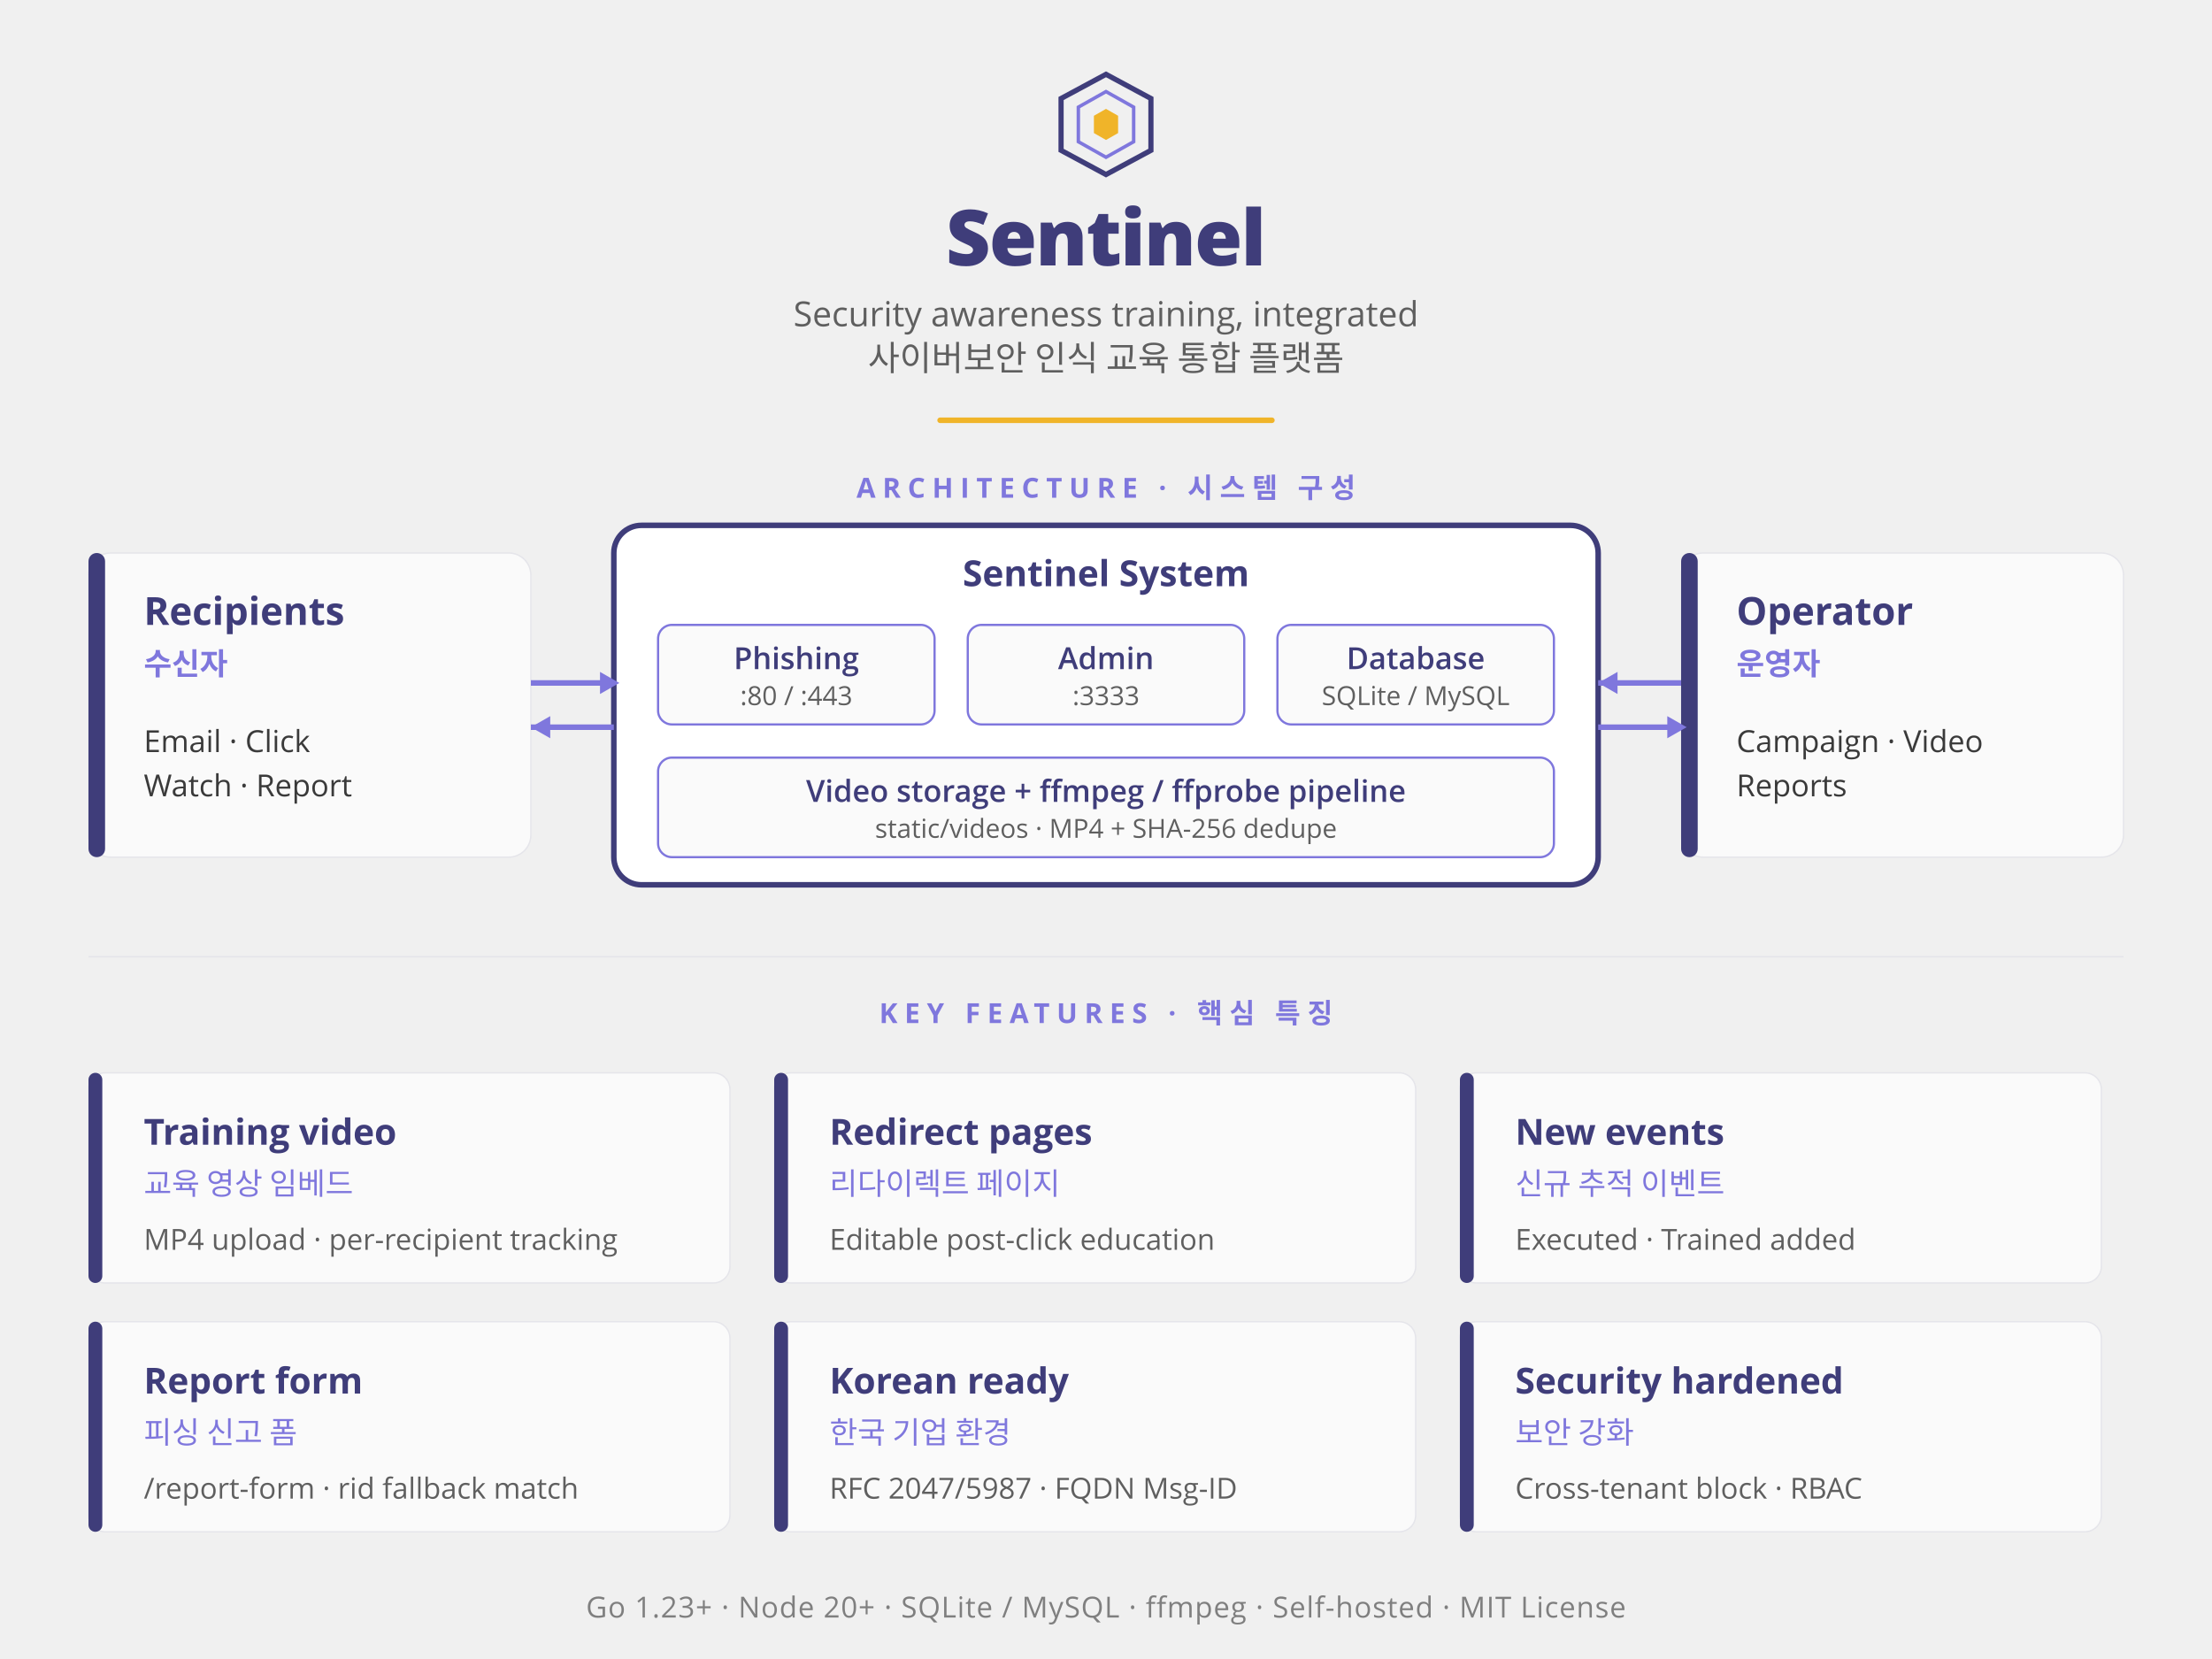
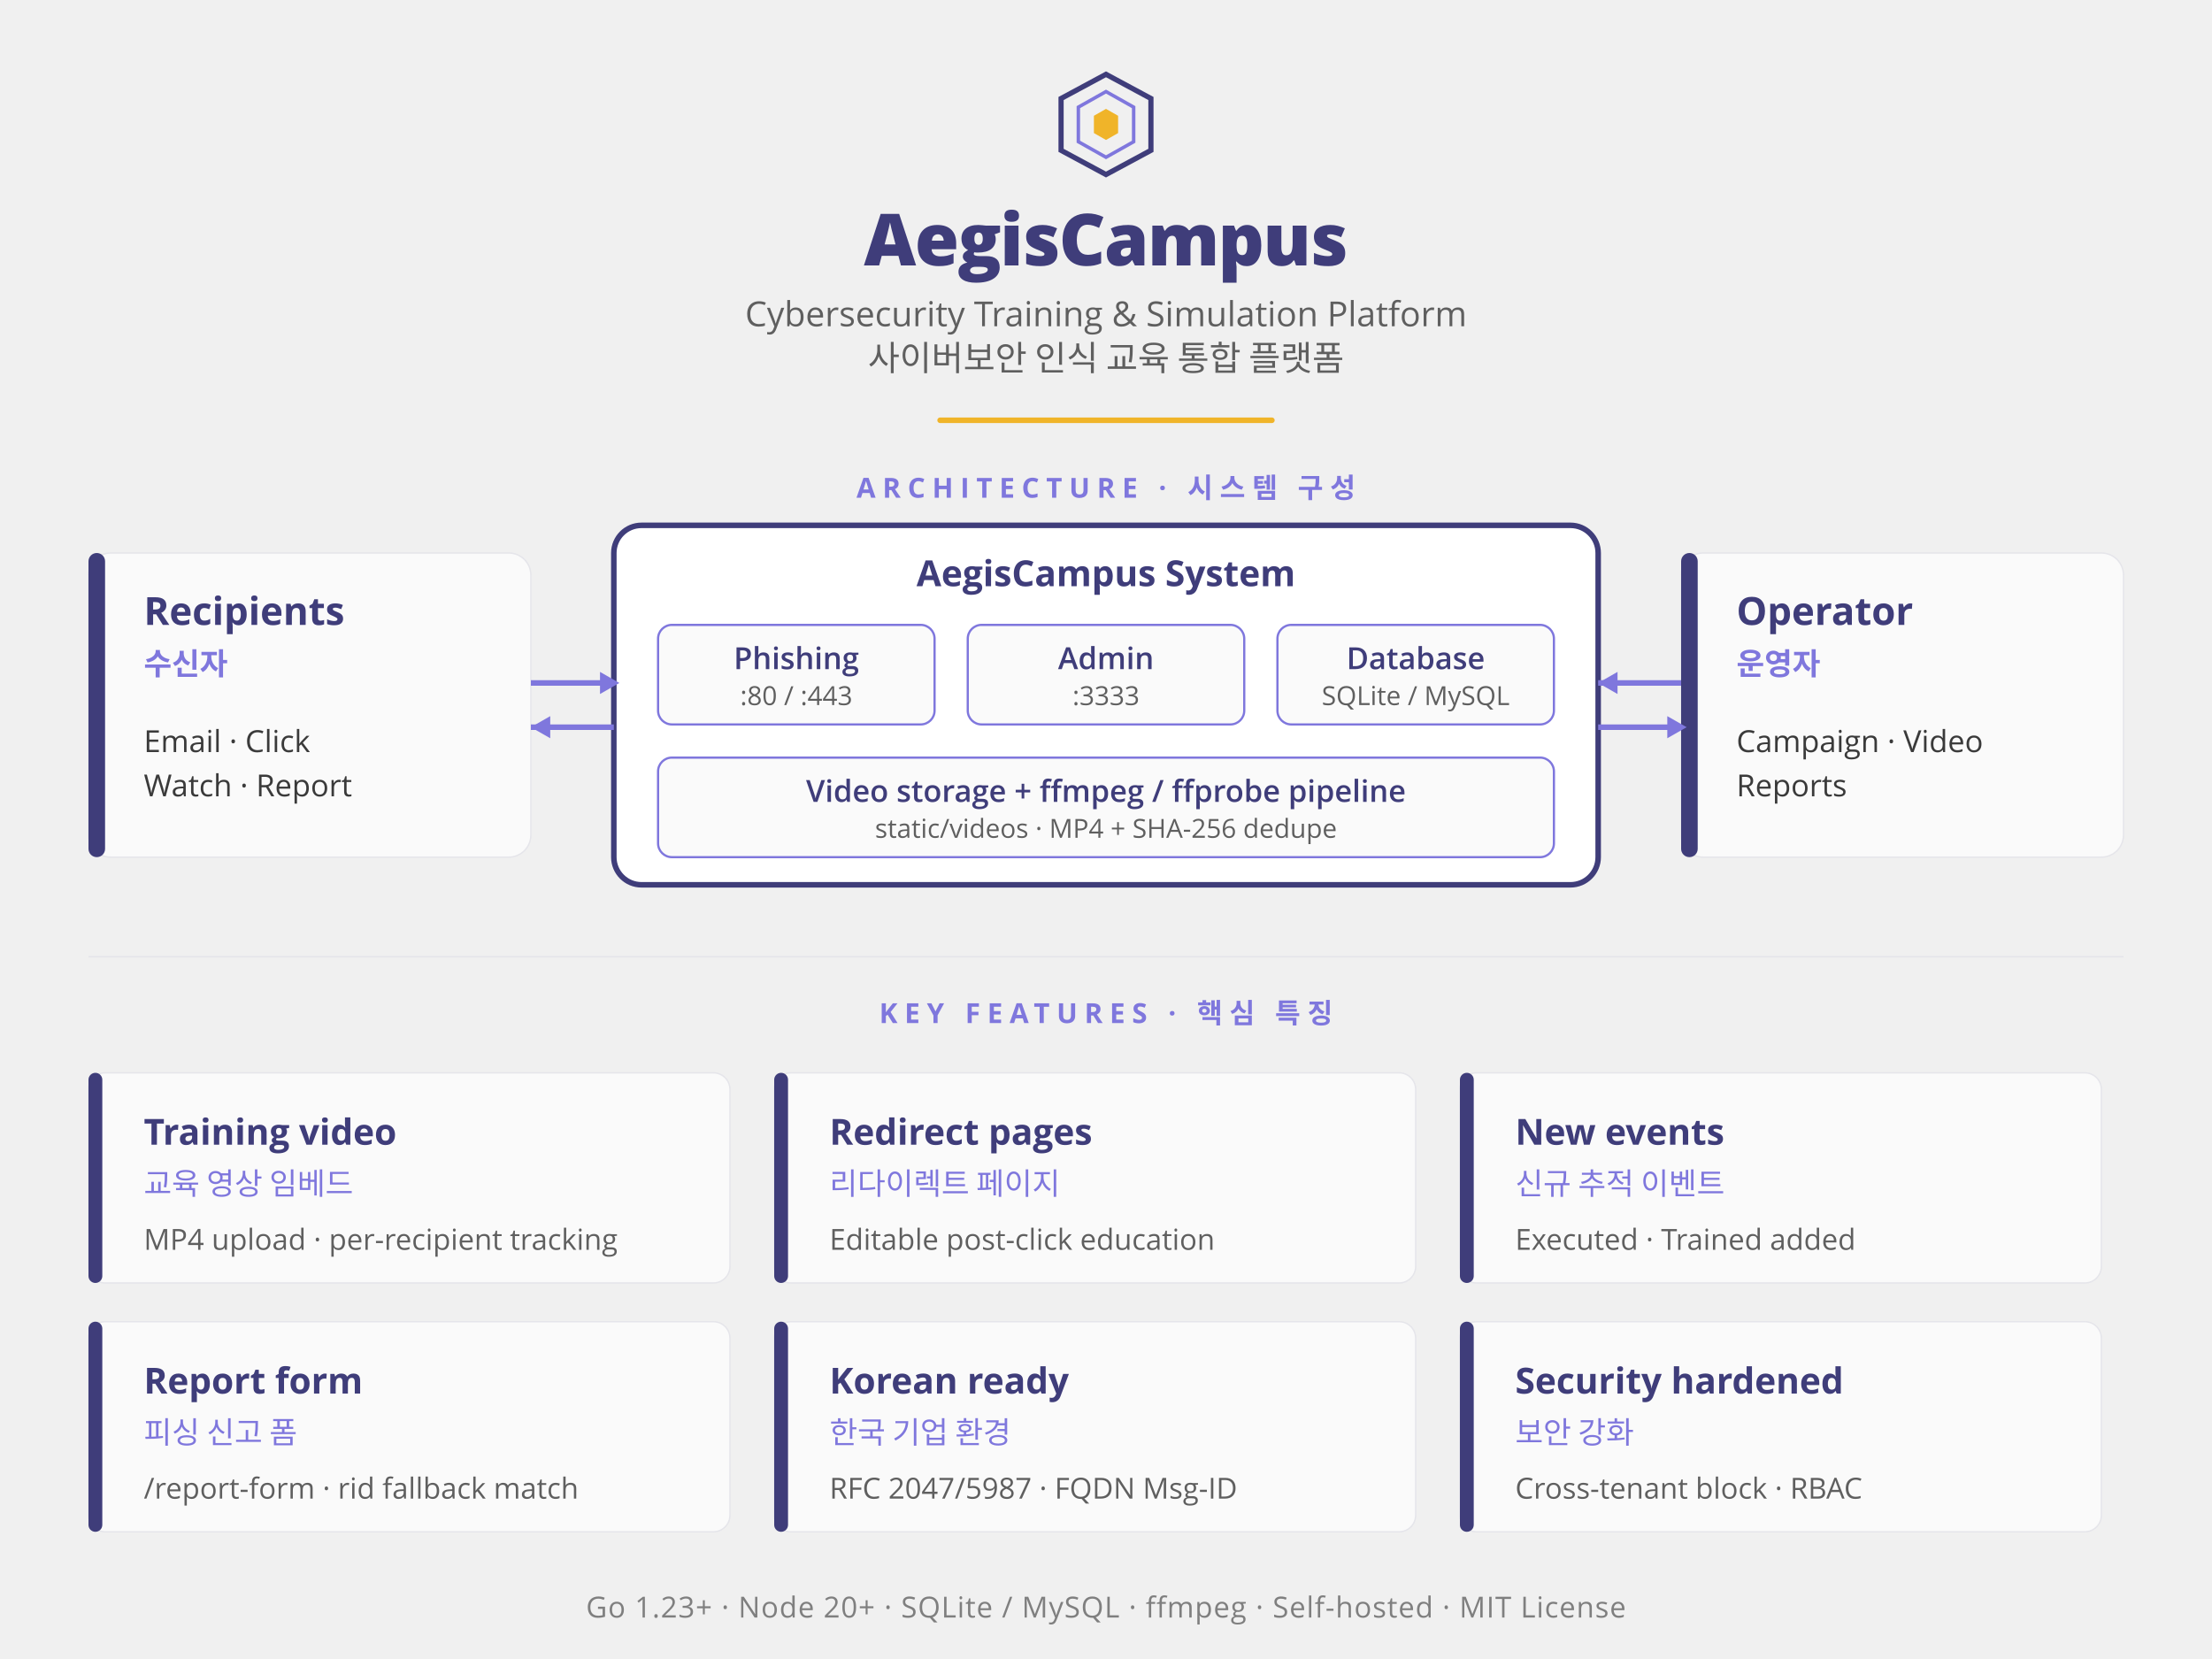
- <svg xmlns="http://www.w3.org/2000/svg" viewBox="0 0 800 600" role="img" aria-label="Sentinel system infographic">
+ <svg xmlns="http://www.w3.org/2000/svg" viewBox="0 0 800 600" role="img" aria-label="AegisCampus system overview">
  <svg x="375" y="20" width="50" height="50" viewBox="0 0 80 80">
    <polygon points="40,11 66,25 66,55 40,69 14,55 14,25" fill="none" stroke="#3F3D7A" stroke-width="3" />
    <polygon points="40,21 56,30 56,50 40,59 24,50 24,30" fill="none" stroke="#7F77DD" stroke-width="2" />
    <polygon points="40,31 47,35 47,45 40,49 33,45 33,35" fill="#F0B429" />
  </svg>
-   <text x="400" y="96" text-anchor="middle" font-family="'Open Sans', system-ui, sans-serif" font-size="28" font-weight="800" fill="#3F3D7A" letter-spacing="-0.5">Sentinel</text>
-   <text x="400" y="118" text-anchor="middle" font-family="'Open Sans', system-ui, sans-serif" font-size="12.5" fill="#5F5F5F">Security awareness training, integrated</text>
+   <text x="400" y="96" text-anchor="middle" font-family="'Open Sans', system-ui, sans-serif" font-size="26" font-weight="800" fill="#3F3D7A" letter-spacing="-0.5">AegisCampus</text>
+   <text x="400" y="118" text-anchor="middle" font-family="'Open Sans', system-ui, sans-serif" font-size="12.5" fill="#5F5F5F">Cybersecurity Training &amp; Simulation Platform</text>
  <text x="400" y="134" text-anchor="middle" font-family="'Open Sans', system-ui, sans-serif" font-size="12.5" fill="#5F5F5F">사이버보안 인식 교육 통합 플랫폼</text>
  <line x1="340" y1="152" x2="460" y2="152" stroke="#F0B429" stroke-width="2" stroke-linecap="round" />
  <text x="400" y="180" text-anchor="middle" font-family="'Open Sans', system-ui, sans-serif" font-size="10" font-weight="700" fill="#7F77DD" letter-spacing="2.5">ARCHITECTURE · 시스템 구성</text>
  <rect x="32" y="200" width="160" height="110" fill="#FAFAFA" stroke="#E5E5EA" stroke-width="0.5" rx="8" />
  <rect x="32" y="200" width="6" height="110" fill="#3F3D7A" rx="3" />
  <text x="52" y="226" font-family="'Open Sans', system-ui, sans-serif" font-size="14" font-weight="700" fill="#3F3D7A">Recipients</text>
  <text x="52" y="244" font-family="'Open Sans', system-ui, sans-serif" font-size="11" font-weight="600" fill="#7F77DD">수신자</text>
  <text x="52" y="272" font-family="'Open Sans', system-ui, sans-serif" font-size="11" fill="#3a3a3a">Email · Click</text>
  <text x="52" y="288" font-family="'Open Sans', system-ui, sans-serif" font-size="11" fill="#3a3a3a">Watch · Report</text>
  <rect x="222" y="190" width="356" height="130" fill="#FFFFFF" stroke="#3F3D7A" stroke-width="2" rx="10" />
-   <text x="400" y="212" text-anchor="middle" font-family="'Open Sans', system-ui, sans-serif" font-size="13" font-weight="700" fill="#3F3D7A">Sentinel System</text>
+   <text x="400" y="212" text-anchor="middle" font-family="'Open Sans', system-ui, sans-serif" font-size="13" font-weight="700" fill="#3F3D7A">AegisCampus System</text>
  <g transform="translate(238, 226)">
    <rect width="100" height="36" fill="#FAFAFA" stroke="#7F77DD" stroke-width="0.8" rx="5" />
    <text x="50" y="16" text-anchor="middle" font-family="'Open Sans', system-ui, sans-serif" font-size="11" font-weight="600" fill="#3F3D7A">Phishing</text>
    <text x="50" y="29" text-anchor="middle" font-family="'Open Sans', system-ui, sans-serif" font-size="9.5" fill="#5F5F5F">:80 / :443</text>
  </g>
  <g transform="translate(350, 226)">
    <rect width="100" height="36" fill="#FAFAFA" stroke="#7F77DD" stroke-width="0.8" rx="5" />
    <text x="50" y="16" text-anchor="middle" font-family="'Open Sans', system-ui, sans-serif" font-size="11" font-weight="600" fill="#3F3D7A">Admin</text>
    <text x="50" y="29" text-anchor="middle" font-family="'Open Sans', system-ui, sans-serif" font-size="9.5" fill="#5F5F5F">:3333</text>
  </g>
  <g transform="translate(462, 226)">
    <rect width="100" height="36" fill="#FAFAFA" stroke="#7F77DD" stroke-width="0.8" rx="5" />
    <text x="50" y="16" text-anchor="middle" font-family="'Open Sans', system-ui, sans-serif" font-size="11" font-weight="600" fill="#3F3D7A">Database</text>
    <text x="50" y="29" text-anchor="middle" font-family="'Open Sans', system-ui, sans-serif" font-size="9.5" fill="#5F5F5F">SQLite / MySQL</text>
  </g>
  <g transform="translate(238, 274)">
    <rect width="324" height="36" fill="#FAFAFA" stroke="#7F77DD" stroke-width="0.8" rx="5" />
    <text x="162" y="16" text-anchor="middle" font-family="'Open Sans', system-ui, sans-serif" font-size="11" font-weight="600" fill="#3F3D7A">Video storage + ffmpeg / ffprobe pipeline</text>
    <text x="162" y="29" text-anchor="middle" font-family="'Open Sans', system-ui, sans-serif" font-size="9.5" fill="#5F5F5F">static/videos · MP4 + SHA-256 dedupe</text>
  </g>
  <rect x="608" y="200" width="160" height="110" fill="#FAFAFA" stroke="#E5E5EA" stroke-width="0.5" rx="8" />
  <rect x="608" y="200" width="6" height="110" fill="#3F3D7A" rx="3" />
  <text x="628" y="226" font-family="'Open Sans', system-ui, sans-serif" font-size="14" font-weight="700" fill="#3F3D7A">Operator</text>
  <text x="628" y="244" font-family="'Open Sans', system-ui, sans-serif" font-size="11" font-weight="600" fill="#7F77DD">운영자</text>
  <text x="628" y="272" font-family="'Open Sans', system-ui, sans-serif" font-size="11" fill="#3a3a3a">Campaign · Video</text>
  <text x="628" y="288" font-family="'Open Sans', system-ui, sans-serif" font-size="11" fill="#3a3a3a">Reports</text>
  <line x1="192" y1="247" x2="222" y2="247" stroke="#7F77DD" stroke-width="2" />
  <polygon points="224,247 217,243 217,251" fill="#7F77DD" />
  <line x1="192" y1="263" x2="222" y2="263" stroke="#7F77DD" stroke-width="2" />
  <polygon points="192,263 199,259 199,267" fill="#7F77DD" />
  <line x1="578" y1="247" x2="608" y2="247" stroke="#7F77DD" stroke-width="2" />
  <polygon points="578,247 585,243 585,251" fill="#7F77DD" />
  <line x1="578" y1="263" x2="608" y2="263" stroke="#7F77DD" stroke-width="2" />
  <polygon points="610,263 603,259 603,267" fill="#7F77DD" />
  <line x1="32" y1="346" x2="768" y2="346" stroke="#E5E5EA" stroke-width="0.5" />
  <text x="400" y="370" text-anchor="middle" font-family="'Open Sans', system-ui, sans-serif" font-size="10" font-weight="700" fill="#7F77DD" letter-spacing="2.5">KEY FEATURES · 핵심 특징</text>
  <g transform="translate(32, 388)">
    <rect width="232" height="76" fill="#FAFAFA" stroke="#E5E5EA" stroke-width="0.5" rx="6" />
    <rect width="5" height="76" fill="#3F3D7A" rx="2.5" />
    <text x="20" y="26" font-family="'Open Sans', system-ui, sans-serif" font-size="13" font-weight="700" fill="#3F3D7A">Training video</text>
    <text x="20" y="44" font-family="'Open Sans', system-ui, sans-serif" font-size="11" font-weight="500" fill="#7F77DD">교육 영상 임베드</text>
    <text x="20" y="64" font-family="'Open Sans', system-ui, sans-serif" font-size="10.5" fill="#5F5F5F">MP4 upload · per-recipient tracking</text>
  </g>
  <g transform="translate(280, 388)">
    <rect width="232" height="76" fill="#FAFAFA" stroke="#E5E5EA" stroke-width="0.5" rx="6" />
    <rect width="5" height="76" fill="#3F3D7A" rx="2.5" />
    <text x="20" y="26" font-family="'Open Sans', system-ui, sans-serif" font-size="13" font-weight="700" fill="#3F3D7A">Redirect pages</text>
    <text x="20" y="44" font-family="'Open Sans', system-ui, sans-serif" font-size="11" font-weight="500" fill="#7F77DD">리다이렉트 페이지</text>
    <text x="20" y="64" font-family="'Open Sans', system-ui, sans-serif" font-size="10.5" fill="#5F5F5F">Editable post-click education</text>
  </g>
  <g transform="translate(528, 388)">
    <rect width="232" height="76" fill="#FAFAFA" stroke="#E5E5EA" stroke-width="0.5" rx="6" />
    <rect width="5" height="76" fill="#3F3D7A" rx="2.5" />
    <text x="20" y="26" font-family="'Open Sans', system-ui, sans-serif" font-size="13" font-weight="700" fill="#3F3D7A">New events</text>
    <text x="20" y="44" font-family="'Open Sans', system-ui, sans-serif" font-size="11" font-weight="500" fill="#7F77DD">신규 추적 이벤트</text>
    <text x="20" y="64" font-family="'Open Sans', system-ui, sans-serif" font-size="10.5" fill="#5F5F5F">Executed · Trained added</text>
  </g>
  <g transform="translate(32, 478)">
    <rect width="232" height="76" fill="#FAFAFA" stroke="#E5E5EA" stroke-width="0.5" rx="6" />
    <rect width="5" height="76" fill="#3F3D7A" rx="2.5" />
    <text x="20" y="26" font-family="'Open Sans', system-ui, sans-serif" font-size="13" font-weight="700" fill="#3F3D7A">Report form</text>
    <text x="20" y="44" font-family="'Open Sans', system-ui, sans-serif" font-size="11" font-weight="500" fill="#7F77DD">피싱 신고 폼</text>
    <text x="20" y="64" font-family="'Open Sans', system-ui, sans-serif" font-size="10.5" fill="#5F5F5F">/report-form · rid fallback match</text>
  </g>
  <g transform="translate(280, 478)">
    <rect width="232" height="76" fill="#FAFAFA" stroke="#E5E5EA" stroke-width="0.5" rx="6" />
    <rect width="5" height="76" fill="#3F3D7A" rx="2.5" />
    <text x="20" y="26" font-family="'Open Sans', system-ui, sans-serif" font-size="13" font-weight="700" fill="#3F3D7A">Korean ready</text>
    <text x="20" y="44" font-family="'Open Sans', system-ui, sans-serif" font-size="11" font-weight="500" fill="#7F77DD">한국 기업 환경</text>
    <text x="20" y="64" font-family="'Open Sans', system-ui, sans-serif" font-size="10.5" fill="#5F5F5F">RFC 2047/5987 · FQDN Msg-ID</text>
  </g>
  <g transform="translate(528, 478)">
    <rect width="232" height="76" fill="#FAFAFA" stroke="#E5E5EA" stroke-width="0.5" rx="6" />
    <rect width="5" height="76" fill="#3F3D7A" rx="2.5" />
    <text x="20" y="26" font-family="'Open Sans', system-ui, sans-serif" font-size="13" font-weight="700" fill="#3F3D7A">Security hardened</text>
    <text x="20" y="44" font-family="'Open Sans', system-ui, sans-serif" font-size="11" font-weight="500" fill="#7F77DD">보안 강화</text>
    <text x="20" y="64" font-family="'Open Sans', system-ui, sans-serif" font-size="10.5" fill="#5F5F5F">Cross-tenant block · RBAC</text>
  </g>
  <text x="400" y="585" text-anchor="middle" font-family="'Open Sans', system-ui, sans-serif" font-size="10.5" fill="#7F7F7F" letter-spacing="0.3">Go 1.23+  ·  Node 20+  ·  SQLite / MySQL  ·  ffmpeg  ·  Self-hosted  ·  MIT License</text>
</svg>
